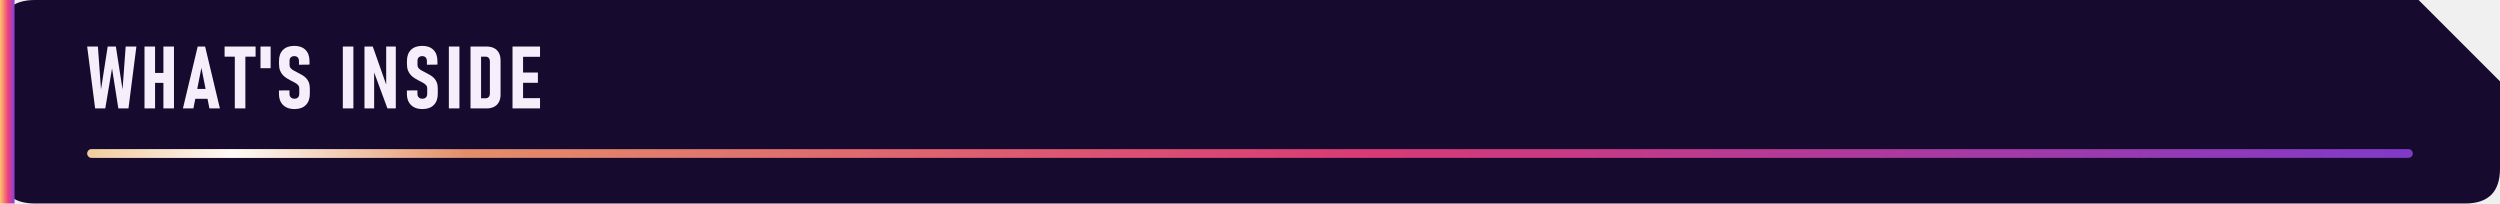
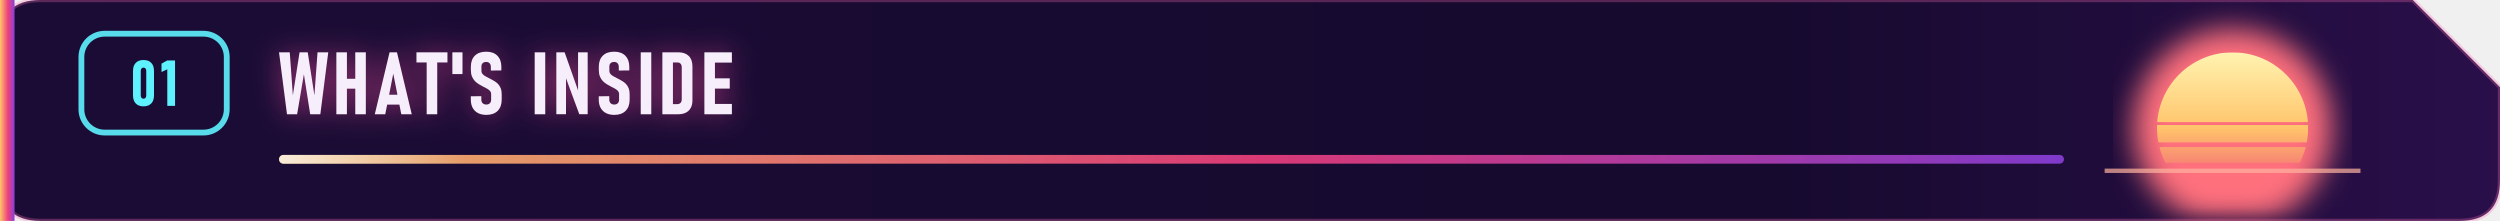
- <svg xmlns="http://www.w3.org/2000/svg" viewBox="0 0 860 70" width="860" height="70" role="img" aria-label="What's inside">
+ <svg xmlns="http://www.w3.org/2000/svg" viewBox="0 0 860 76" width="860" height="76" role="img" aria-label="What's inside">
  <defs>
    <linearGradient id="ink" x1="0" y1="0" x2="1" y2="0">
      <stop offset="0" stop-color="#ffc46b" />
      <stop offset=".55" stop-color="#ee3f7c" />
      <stop offset="1" stop-color="#8b3fd9" />
    </linearGradient>
+     <linearGradient id="sun" x1="0" y1="0" x2="0" y2="1">
+       <stop offset="0" stop-color="#fff3b0" />
+       <stop offset=".5" stop-color="#ffc46b" />
+       <stop offset="1" stop-color="#ee3f7c" />
+     </linearGradient>
+     <linearGradient id="plate" x1="0" y1="0" x2="1" y2="0">
+       <stop offset="0" stop-color="#1b0c36" />
+       <stop offset=".7" stop-color="#160a2e" />
+       <stop offset="1" stop-color="#2a0f4a" />
+     </linearGradient>
    <linearGradient id="shine" x1="0" y1="0" x2="1" y2="0">
      <stop offset="0" stop-color="#fff" stop-opacity="0" />
      <stop offset=".5" stop-color="#fff" stop-opacity=".95" />
      <stop offset="1" stop-color="#fff" stop-opacity="0" />
    </linearGradient>
+     <filter id="glow" x="-10%" y="-60%" width="120%" height="220%">
+       <feGaussianBlur stdDeviation="5" />
+     </filter>
    <clipPath id="line">
-       <rect x="30" y="51.299" width="800" height="3" rx="1.5" />
+       <rect x="96" y="53.299" width="614" height="3" rx="1.5" />
    </clipPath>
+     <mask id="sm">
+       <circle cx="768" cy="44" r="26" fill="#fff" />
+       <rect x="742" y="58" width="52" height="20" fill="#000" />
+       <rect x="742" y="42" width="52" height="1.0" fill="#000" />
+       <rect x="742" y="49" width="52" height="1.6" fill="#000" />
+       <rect x="742" y="56" width="52" height="2.2" fill="#000" />
+       <rect x="742" y="63" width="52" height="2.8" fill="#000" />
+       <rect x="742" y="70" width="52" height="3.4" fill="#000" />
+     </mask>
  </defs>
  <style>
  .run { animation: run 4.5s ease-in-out infinite; }
  @keyframes run { 0% { transform: translateX(-180px); } 55%, 100% { transform: translateX(900px); } }
-   @media (prefers-reduced-motion: reduce) { * { animation: none !important; } }
+   .on { animation: on 1.4s linear both; }
+   @keyframes on { 0% { opacity: 0; } 10% { opacity: .8; } 14% { opacity: .1; } 22% { opacity: 1; } 26% { opacity: .4; } 34%, 100% { opacity: 1; } }
+   .breathe { animation: breathe 4s ease-in-out infinite alternate; } @keyframes breathe { from { opacity: .35; } to { opacity: .8; } }
+   @media (prefers-reduced-motion: reduce) { .run, .up { animation: none !important; } .up { opacity: 1 !important; } }
</style>
-   <path d="M0,12 Q0,0 12,0 H832 L860,28 V58 Q860,70 848,70 H12 Q0,70 0,58 Z" fill="#160a2e" />
-   <rect x="0" y="0" width="5" height="70" fill="url(#ink)" />
-   <g fill="#f6eefa">
-     <path transform="translate(30.0 16.0)" d="M4.746 14.78 7.046 0.0H9.858L12.158 14.78L13.228 0.0H16.919L14.194 21.299H10.708L8.54 7.529L6.211 21.299H2.725L-0.015 0.0H3.677ZM26.212 21.299V0.0H29.845V21.299ZM19.708 21.299V0.0H23.341V21.299ZM21.437 12.51V9.097H28.57V12.51ZM32.927 21.299 38.01 0.0H40.559L45.642 21.299H42.038L39.284 7.339L36.53 21.299ZM36.384 17.988V14.59H42.185V17.988ZM50.774 21.299V1.787H54.407V21.299ZM47.259 3.486V0.0H57.923V3.486ZM59.613 7.471V0.0H63.1V7.471ZM71.309 21.519Q69.624 21.519 68.43 20.896Q67.236 20.273 66.599 19.102Q65.962 17.93 65.962 16.26V15.117L69.58 15.088V16.23Q69.58 17.036 70.034 17.498Q70.488 17.959 71.294 17.959Q72.085 17.959 72.517 17.505Q72.949 17.051 72.949 16.26V14.399Q72.949 13.74 72.561 13.293Q72.173 12.847 71.528 12.488Q70.884 12.129 70.137 11.763Q69.419 11.396 68.679 10.942Q67.939 10.488 67.332 9.851Q66.724 9.214 66.35 8.291Q65.977 7.368 65.977 6.064V4.966Q65.977 2.505 67.361 1.143Q68.745 -0.22 71.265 -0.22Q73.711 -0.22 75.088 1.157Q76.465 2.534 76.465 5.024V6.226L72.847 6.27V5.054Q72.847 4.233 72.429 3.772Q72.012 3.311 71.265 3.311Q70.474 3.311 70.042 3.728Q69.609 4.146 69.609 4.878V6.299Q69.609 7.046 70.056 7.522Q70.503 7.998 71.213 8.357Q71.924 8.716 72.715 9.141Q73.403 9.492 74.084 9.902Q74.766 10.312 75.33 10.898Q75.894 11.484 76.238 12.349Q76.582 13.213 76.582 14.487V16.26Q76.582 18.75 75.198 20.134Q73.813 21.519 71.309 21.519ZM91.564 0.0V21.299H87.932V0.0ZM95.379 21.284V0.0H98.235L103.245 14.212L102.85 14.78V0.0H106.16V21.284H103.274L98.323 7.892L98.704 7.31V21.284ZM115.321 21.519Q113.637 21.519 112.443 20.896Q111.249 20.273 110.612 19.102Q109.975 17.93 109.975 16.26V15.117L113.593 15.088V16.23Q113.593 17.036 114.047 17.498Q114.501 17.959 115.307 17.959Q116.098 17.959 116.53 17.505Q116.962 17.051 116.962 16.26V14.399Q116.962 13.74 116.574 13.293Q116.186 12.847 115.541 12.488Q114.896 12.129 114.149 11.763Q113.432 11.396 112.692 10.942Q111.952 10.488 111.344 9.851Q110.736 9.214 110.363 8.291Q109.989 7.368 109.989 6.064V4.966Q109.989 2.505 111.374 1.143Q112.758 -0.22 115.277 -0.22Q117.724 -0.22 119.101 1.157Q120.478 2.534 120.478 5.024V6.226L116.859 6.27V5.054Q116.859 4.233 116.442 3.772Q116.024 3.311 115.277 3.311Q114.486 3.311 114.054 3.728Q113.622 4.146 113.622 4.878V6.299Q113.622 7.046 114.069 7.522Q114.516 7.998 115.226 8.357Q115.937 8.716 116.728 9.141Q117.416 9.492 118.097 9.902Q118.778 10.312 119.342 10.898Q119.906 11.484 120.25 12.349Q120.595 13.213 120.595 14.487V16.26Q120.595 18.75 119.21 20.134Q117.826 21.519 115.321 21.519ZM128.042 0.0V21.299H124.409V0.0ZM134.273 21.299V17.812H136.998Q137.73 17.812 138.126 17.364Q138.521 16.915 138.521 16.113V5.186Q138.521 4.37 138.126 3.928Q137.73 3.486 136.998 3.486H134.273V0.0H137.364Q139.664 0.0 140.931 1.252Q142.198 2.505 142.198 4.775V16.523Q142.198 18.026 141.627 19.099Q141.056 20.171 139.97 20.735Q138.884 21.299 137.35 21.299ZM131.856 21.299V0.0H135.489V21.299ZM146.306 21.299V0.0H149.938V21.299ZM147.917 21.299V17.754H155.769V21.299ZM147.917 12.48V8.95H155.036V12.48ZM147.917 3.545V0.0H155.769V3.545Z" />
+   <path d="M0,14 Q0,0 14,0 H830 L860,30 V62 Q860,76 846,76 H14 Q0,76 0,62 Z" fill="url(#plate)" />
+   <path d="M0,14 Q0,0 14,0 H830 L860,30 V62 Q860,76 846,76 H14 Q0,76 0,62 Z" fill="none" stroke="#ff6fb5" stroke-opacity=".28" stroke-width="1.5" />
+   <rect x="0" y="0" width="5" height="76" fill="url(#ink)" />
+   <circle class="breathe" cx="768" cy="44" r="34" fill="#ff6f7d" filter="url(#glow)" />
+   <rect x="742" y="18" width="52" height="52" fill="url(#sun)" mask="url(#sm)" />
+   <rect x="724" y="58" width="88" height="1.5" fill="#ffb3a0" opacity=".7" />
+   <g class="on">
+     <rect x="28" y="11.6" width="50" height="34" rx="8" fill="none" stroke="#5ef2ff" stroke-width="2" opacity=".9" />
+     <g fill="#5ef2ff" transform="translate(44.8 20.8)">
+       <path transform="translate(0.0 0.0)" d="M4.566 15.78Q2.847 15.78 1.901 14.797Q0.956 13.814 0.956 12.021V3.599Q0.956 1.805 1.902 0.822Q2.848 -0.161 4.565 -0.161Q6.283 -0.161 7.229 0.822Q8.175 1.805 8.175 3.599V12.021Q8.175 13.814 7.229 14.797Q6.284 15.78 4.566 15.78ZM4.569 13.159Q5.006 13.159 5.258 12.858Q5.511 12.558 5.511 12.021V3.599Q5.511 3.062 5.256 2.761Q5.002 2.46 4.569 2.46Q4.136 2.46 3.878 2.761Q3.62 3.062 3.62 3.599V12.021Q3.62 12.558 3.876 12.858Q4.133 13.159 4.569 13.159ZM15.414 0.0V15.619H12.75V3.04L10.762 3.975V1.096L12.707 0.0Z" />
+     </g>
+     <g fill="#ff4fa3" opacity=".55" filter="url(#glow)">
+       <path transform="translate(96.0 18.0)" d="M4.746 14.78 7.046 0.0H9.858L12.158 14.78L13.228 0.0H16.919L14.194 21.299H10.708L8.54 7.529L6.211 21.299H2.725L-0.015 0.0H3.677ZM26.212 21.299V0.0H29.845V21.299ZM19.708 21.299V0.0H23.341V21.299ZM21.437 12.51V9.097H28.57V12.51ZM32.927 21.299 38.01 0.0H40.559L45.642 21.299H42.038L39.284 7.339L36.53 21.299ZM36.384 17.988V14.59H42.185V17.988ZM50.774 21.299V1.787H54.407V21.299ZM47.259 3.486V0.0H57.923V3.486ZM59.613 7.471V0.0H63.1V7.471ZM71.309 21.519Q69.624 21.519 68.43 20.896Q67.236 20.273 66.599 19.102Q65.962 17.93 65.962 16.26V15.117L69.58 15.088V16.23Q69.58 17.036 70.034 17.498Q70.488 17.959 71.294 17.959Q72.085 17.959 72.517 17.505Q72.949 17.051 72.949 16.26V14.399Q72.949 13.74 72.561 13.293Q72.173 12.847 71.528 12.488Q70.884 12.129 70.137 11.763Q69.419 11.396 68.679 10.942Q67.939 10.488 67.332 9.851Q66.724 9.214 66.35 8.291Q65.977 7.368 65.977 6.064V4.966Q65.977 2.505 67.361 1.143Q68.745 -0.22 71.265 -0.22Q73.711 -0.22 75.088 1.157Q76.465 2.534 76.465 5.024V6.226L72.847 6.27V5.054Q72.847 4.233 72.429 3.772Q72.012 3.311 71.265 3.311Q70.474 3.311 70.042 3.728Q69.609 4.146 69.609 4.878V6.299Q69.609 7.046 70.056 7.522Q70.503 7.998 71.213 8.357Q71.924 8.716 72.715 9.141Q73.403 9.492 74.084 9.902Q74.766 10.312 75.33 10.898Q75.894 11.484 76.238 12.349Q76.582 13.213 76.582 14.487V16.26Q76.582 18.75 75.198 20.134Q73.813 21.519 71.309 21.519ZM91.564 0.0V21.299H87.932V0.0ZM95.379 21.284V0.0H98.235L103.245 14.212L102.85 14.78V0.0H106.16V21.284H103.274L98.323 7.892L98.704 7.31V21.284ZM115.321 21.519Q113.637 21.519 112.443 20.896Q111.249 20.273 110.612 19.102Q109.975 17.93 109.975 16.26V15.117L113.593 15.088V16.23Q113.593 17.036 114.047 17.498Q114.501 17.959 115.307 17.959Q116.098 17.959 116.53 17.505Q116.962 17.051 116.962 16.26V14.399Q116.962 13.74 116.574 13.293Q116.186 12.847 115.541 12.488Q114.896 12.129 114.149 11.763Q113.432 11.396 112.692 10.942Q111.952 10.488 111.344 9.851Q110.736 9.214 110.363 8.291Q109.989 7.368 109.989 6.064V4.966Q109.989 2.505 111.374 1.143Q112.758 -0.22 115.277 -0.22Q117.724 -0.22 119.101 1.157Q120.478 2.534 120.478 5.024V6.226L116.859 6.27V5.054Q116.859 4.233 116.442 3.772Q116.024 3.311 115.277 3.311Q114.486 3.311 114.054 3.728Q113.622 4.146 113.622 4.878V6.299Q113.622 7.046 114.069 7.522Q114.516 7.998 115.226 8.357Q115.937 8.716 116.728 9.141Q117.416 9.492 118.097 9.902Q118.778 10.312 119.342 10.898Q119.906 11.484 120.25 12.349Q120.595 13.213 120.595 14.487V16.26Q120.595 18.75 119.21 20.134Q117.826 21.519 115.321 21.519ZM128.042 0.0V21.299H124.409V0.0ZM134.273 21.299V17.812H136.998Q137.73 17.812 138.126 17.364Q138.521 16.915 138.521 16.113V5.186Q138.521 4.37 138.126 3.928Q137.73 3.486 136.998 3.486H134.273V0.0H137.364Q139.664 0.0 140.931 1.252Q142.198 2.505 142.198 4.775V16.523Q142.198 18.026 141.627 19.099Q141.056 20.171 139.97 20.735Q138.884 21.299 137.35 21.299ZM131.856 21.299V0.0H135.489V21.299ZM146.306 21.299V0.0H149.938V21.299ZM147.917 21.299V17.754H155.769V21.299ZM147.917 12.48V8.95H155.036V12.48ZM147.917 3.545V0.0H155.769V3.545Z" />
+     </g>
+     <g fill="#f6eefa">
+       <path transform="translate(96.0 18.0)" d="M4.746 14.78 7.046 0.0H9.858L12.158 14.78L13.228 0.0H16.919L14.194 21.299H10.708L8.54 7.529L6.211 21.299H2.725L-0.015 0.0H3.677ZM26.212 21.299V0.0H29.845V21.299ZM19.708 21.299V0.0H23.341V21.299ZM21.437 12.51V9.097H28.57V12.51ZM32.927 21.299 38.01 0.0H40.559L45.642 21.299H42.038L39.284 7.339L36.53 21.299ZM36.384 17.988V14.59H42.185V17.988ZM50.774 21.299V1.787H54.407V21.299ZM47.259 3.486V0.0H57.923V3.486ZM59.613 7.471V0.0H63.1V7.471ZM71.309 21.519Q69.624 21.519 68.43 20.896Q67.236 20.273 66.599 19.102Q65.962 17.93 65.962 16.26V15.117L69.58 15.088V16.23Q69.58 17.036 70.034 17.498Q70.488 17.959 71.294 17.959Q72.085 17.959 72.517 17.505Q72.949 17.051 72.949 16.26V14.399Q72.949 13.74 72.561 13.293Q72.173 12.847 71.528 12.488Q70.884 12.129 70.137 11.763Q69.419 11.396 68.679 10.942Q67.939 10.488 67.332 9.851Q66.724 9.214 66.35 8.291Q65.977 7.368 65.977 6.064V4.966Q65.977 2.505 67.361 1.143Q68.745 -0.22 71.265 -0.22Q73.711 -0.22 75.088 1.157Q76.465 2.534 76.465 5.024V6.226L72.847 6.27V5.054Q72.847 4.233 72.429 3.772Q72.012 3.311 71.265 3.311Q70.474 3.311 70.042 3.728Q69.609 4.146 69.609 4.878V6.299Q69.609 7.046 70.056 7.522Q70.503 7.998 71.213 8.357Q71.924 8.716 72.715 9.141Q73.403 9.492 74.084 9.902Q74.766 10.312 75.33 10.898Q75.894 11.484 76.238 12.349Q76.582 13.213 76.582 14.487V16.26Q76.582 18.75 75.198 20.134Q73.813 21.519 71.309 21.519ZM91.564 0.0V21.299H87.932V0.0ZM95.379 21.284V0.0H98.235L103.245 14.212L102.85 14.78V0.0H106.16V21.284H103.274L98.323 7.892L98.704 7.31V21.284ZM115.321 21.519Q113.637 21.519 112.443 20.896Q111.249 20.273 110.612 19.102Q109.975 17.93 109.975 16.26V15.117L113.593 15.088V16.23Q113.593 17.036 114.047 17.498Q114.501 17.959 115.307 17.959Q116.098 17.959 116.53 17.505Q116.962 17.051 116.962 16.26V14.399Q116.962 13.74 116.574 13.293Q116.186 12.847 115.541 12.488Q114.896 12.129 114.149 11.763Q113.432 11.396 112.692 10.942Q111.952 10.488 111.344 9.851Q110.736 9.214 110.363 8.291Q109.989 7.368 109.989 6.064V4.966Q109.989 2.505 111.374 1.143Q112.758 -0.22 115.277 -0.22Q117.724 -0.22 119.101 1.157Q120.478 2.534 120.478 5.024V6.226L116.859 6.27V5.054Q116.859 4.233 116.442 3.772Q116.024 3.311 115.277 3.311Q114.486 3.311 114.054 3.728Q113.622 4.146 113.622 4.878V6.299Q113.622 7.046 114.069 7.522Q114.516 7.998 115.226 8.357Q115.937 8.716 116.728 9.141Q117.416 9.492 118.097 9.902Q118.778 10.312 119.342 10.898Q119.906 11.484 120.25 12.349Q120.595 13.213 120.595 14.487V16.26Q120.595 18.75 119.21 20.134Q117.826 21.519 115.321 21.519ZM128.042 0.0V21.299H124.409V0.0ZM134.273 21.299V17.812H136.998Q137.73 17.812 138.126 17.364Q138.521 16.915 138.521 16.113V5.186Q138.521 4.37 138.126 3.928Q137.73 3.486 136.998 3.486H134.273V0.0H137.364Q139.664 0.0 140.931 1.252Q142.198 2.505 142.198 4.775V16.523Q142.198 18.026 141.627 19.099Q141.056 20.171 139.97 20.735Q138.884 21.299 137.35 21.299ZM131.856 21.299V0.0H135.489V21.299ZM146.306 21.299V0.0H149.938V21.299ZM147.917 21.299V17.754H155.769V21.299ZM147.917 12.48V8.95H155.036V12.48ZM147.917 3.545V0.0H155.769V3.545Z" />
+     </g>
  </g>
-   <rect x="30" y="51.299" width="800" height="3" rx="1.5" fill="url(#ink)" opacity=".9" />
+   <rect x="96" y="53.299" width="614" height="3" rx="1.5" fill="url(#ink)" opacity=".9" />
  <g clip-path="url(#line)">
-     <rect class="run" x="0" y="49.299" width="160" height="7" fill="url(#shine)" />
+     <rect class="run" x="0" y="51.299" width="160" height="7" fill="url(#shine)" />
  </g>
</svg>
